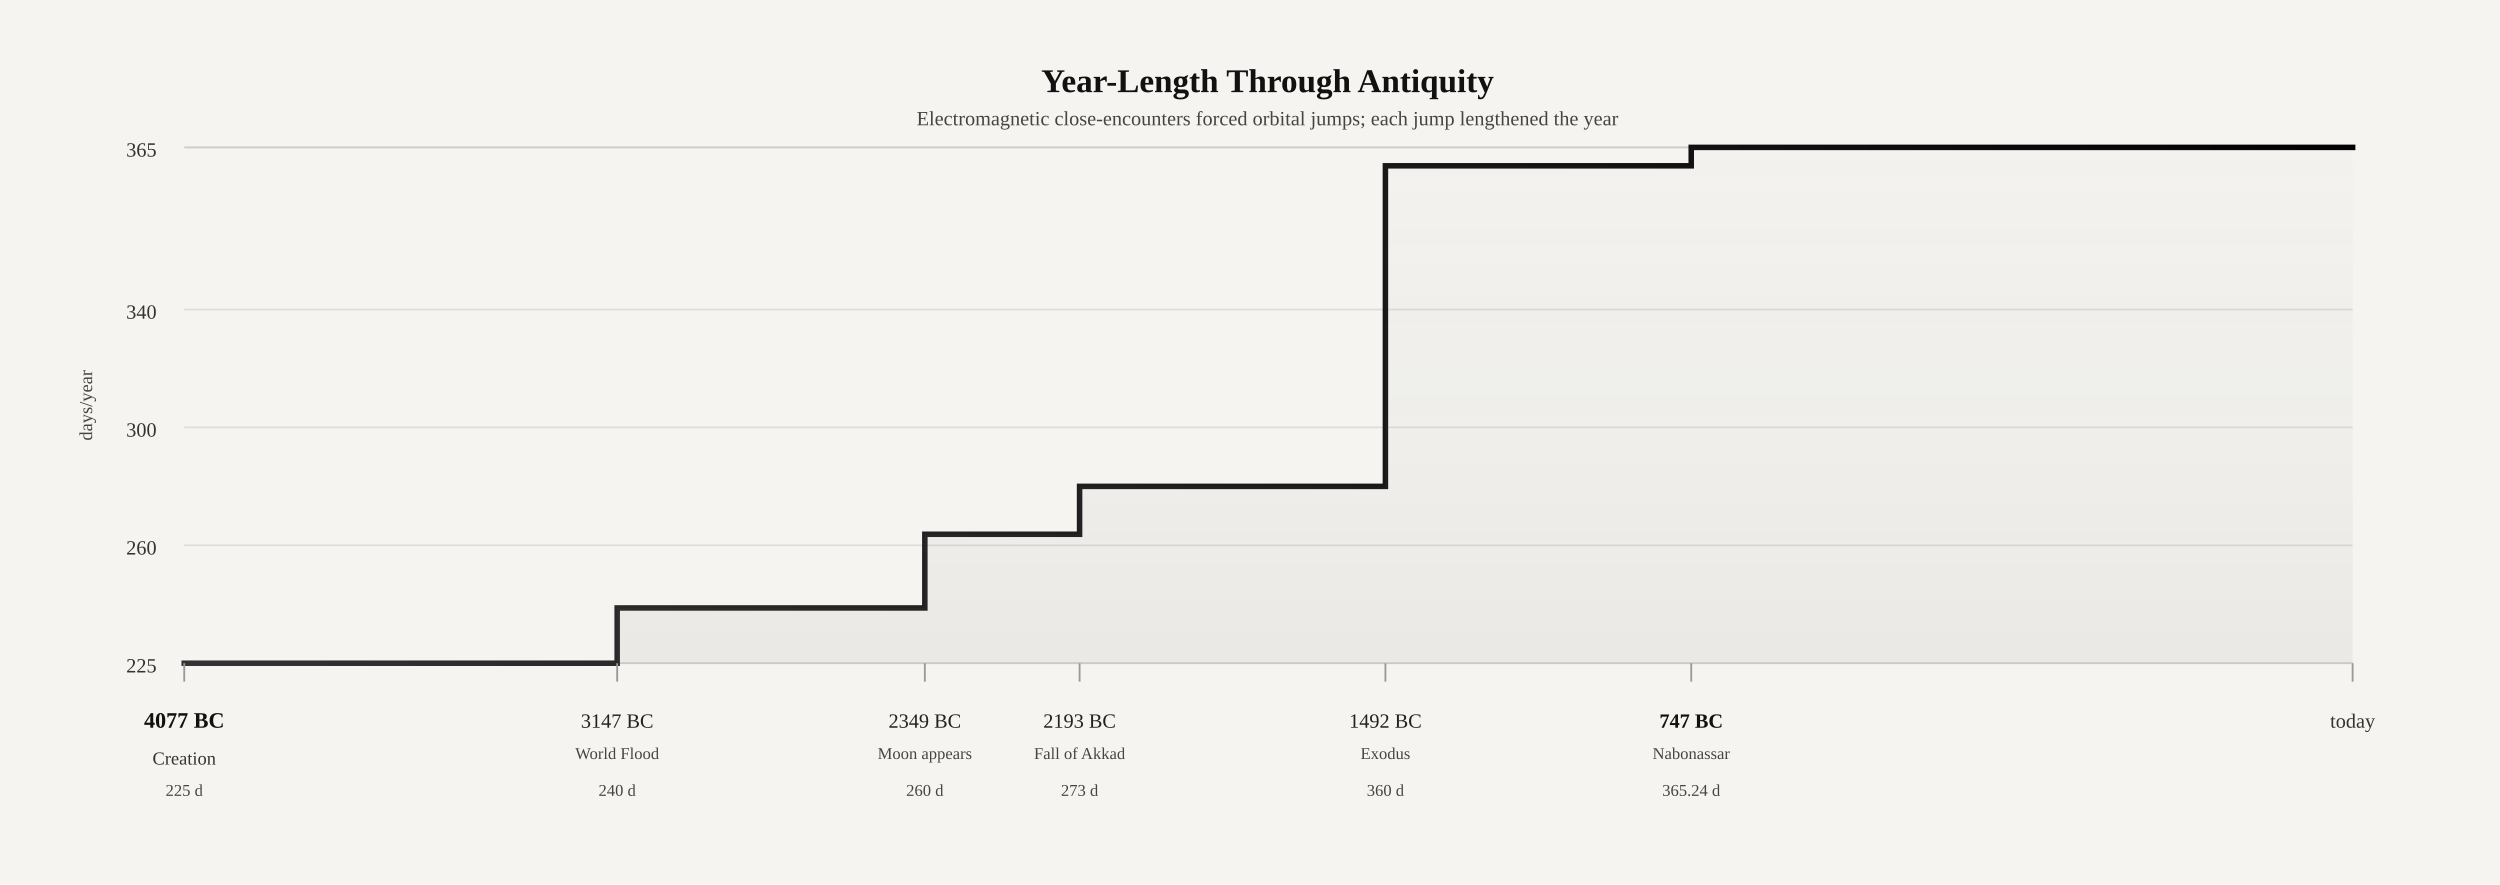
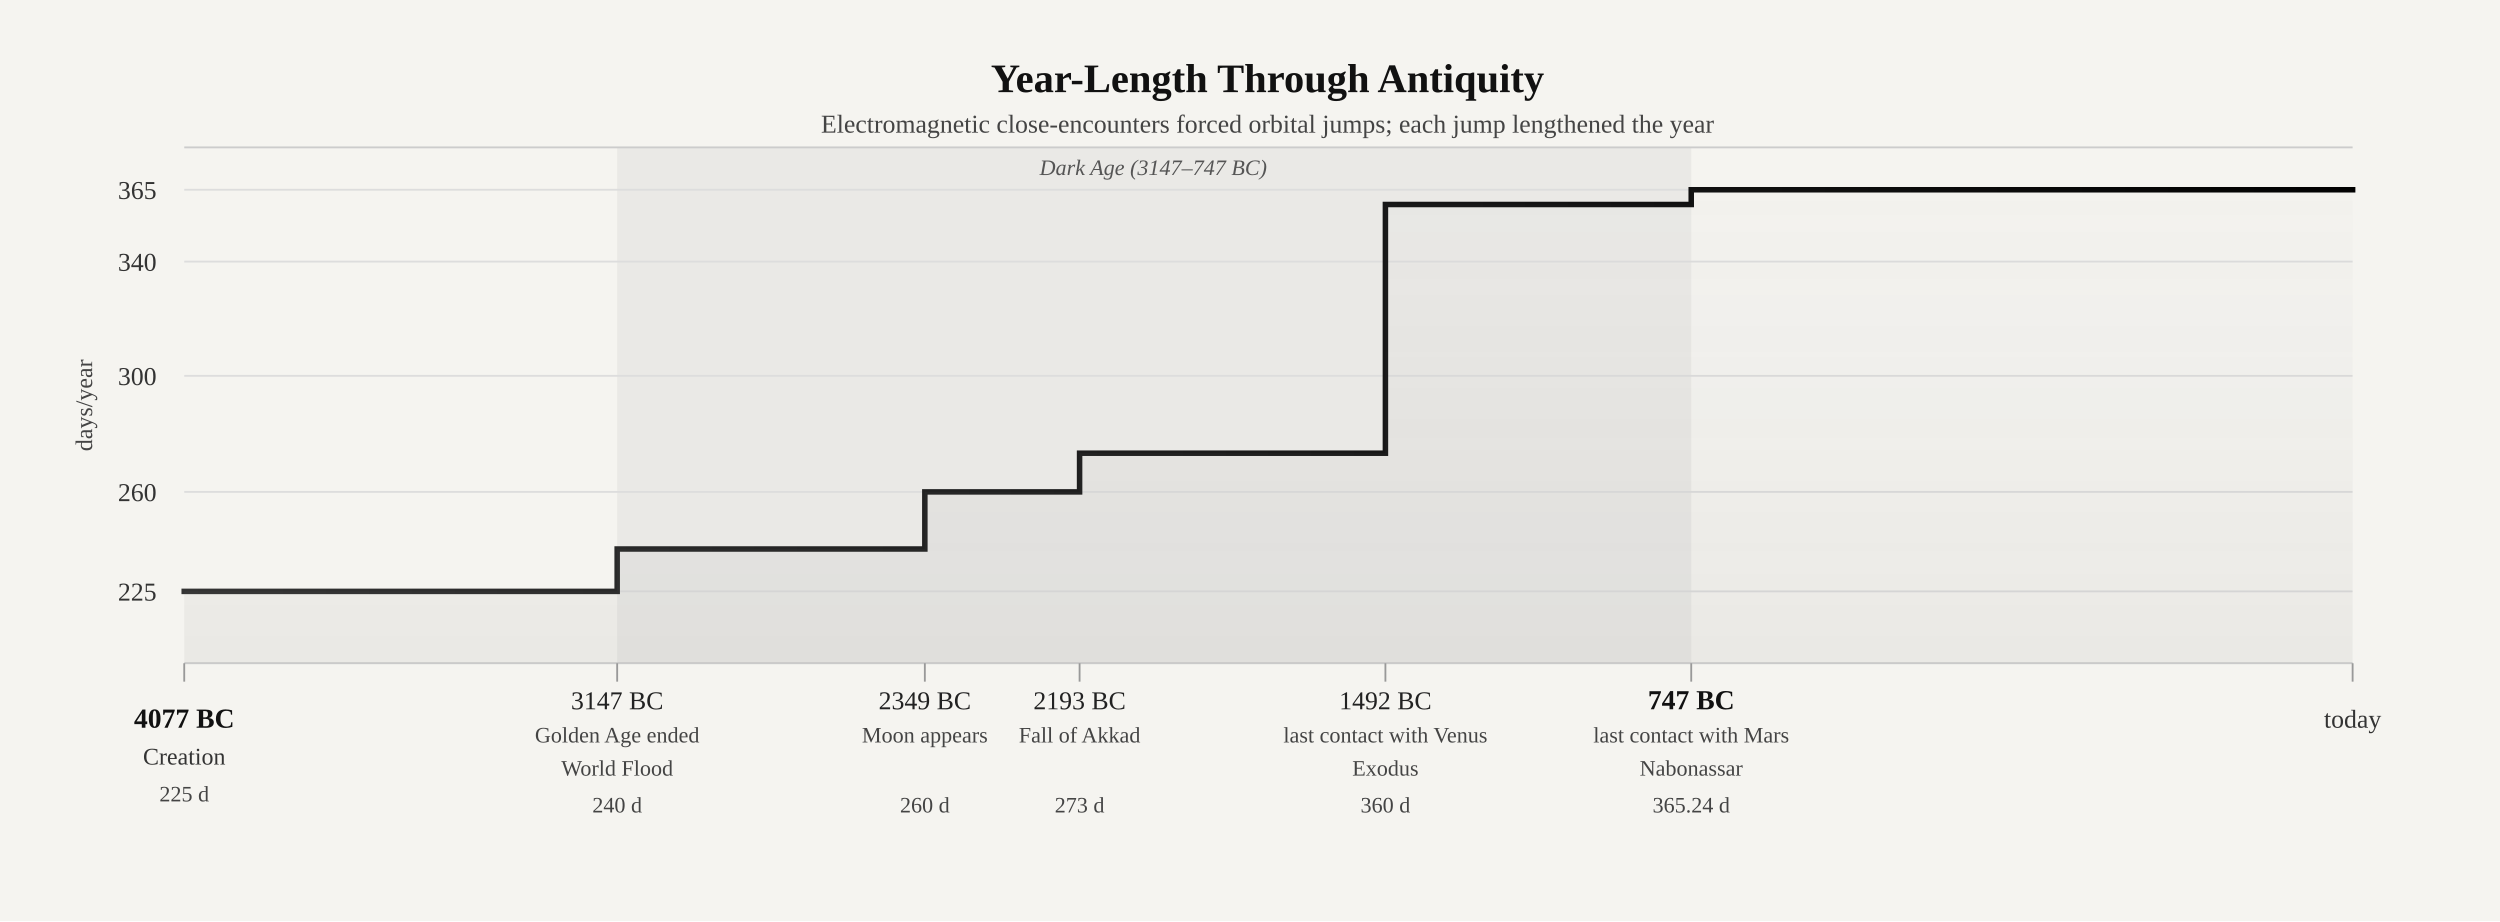
- <svg xmlns="http://www.w3.org/2000/svg" viewBox="0 0 1357 480" width="1357" height="480">
+ <svg xmlns="http://www.w3.org/2000/svg" viewBox="0 0 1357 500" width="1357" height="500">
  <defs>
    <linearGradient id="lineGrad" x1="0%" y1="0%" x2="100%" y2="0%">
      <stop offset="0%" stop-color="#333" />
      <stop offset="100%" stop-color="#000" />
    </linearGradient>
    <linearGradient id="fillGrad" x1="0%" y1="1" x2="0%" y2="0">
      <stop offset="0%" stop-color="#666" stop-opacity="0.08" />
      <stop offset="100%" stop-color="#999" stop-opacity="0.02" />
    </linearGradient>
  </defs>
-   <rect width="1357" height="480" fill="#f5f4f0" />
+   <rect width="1357" height="500" fill="#f5f4f0" />
+   <rect x="335" y="80" width="583" height="280" fill="#999" fill-opacity="0.12" />
  <line x1="100" y1="360" x2="1277" y2="360" stroke="#ccc" stroke-width="1" />
-   <line x1="100" y1="296" x2="1277" y2="296" stroke="#ddd" stroke-width="1" />
-   <line x1="100" y1="232" x2="1277" y2="232" stroke="#ddd" stroke-width="1" />
-   <line x1="100" y1="168" x2="1277" y2="168" stroke="#ddd" stroke-width="1" />
+   <line x1="100" y1="321" x2="1277" y2="321" stroke="#ddd" stroke-width="1" />
+   <line x1="100" y1="267" x2="1277" y2="267" stroke="#ddd" stroke-width="1" />
+   <line x1="100" y1="204" x2="1277" y2="204" stroke="#ddd" stroke-width="1" />
+   <line x1="100" y1="142" x2="1277" y2="142" stroke="#ddd" stroke-width="1" />
+   <line x1="100" y1="103" x2="1277" y2="103" stroke="#ddd" stroke-width="1" />
  <line x1="100" y1="80" x2="1277" y2="80" stroke="#ccc" stroke-width="1" />
-   <text x="85" y="365" text-anchor="end" font-size="11" fill="#333">225</text>
-   <text x="85" y="301" text-anchor="end" font-size="11" fill="#333">260</text>
-   <text x="85" y="237" text-anchor="end" font-size="11" fill="#333">300</text>
-   <text x="85" y="173" text-anchor="end" font-size="11" fill="#333">340</text>
-   <text x="85" y="85" text-anchor="end" font-size="11" fill="#333">365</text>
-   <text x="50" y="220" text-anchor="middle" font-size="10" fill="#444" transform="rotate(-90, 50, 220)">days/year</text>
-   <polyline points="100,360 335,360 335,330 502,330 502,290 586,290 586,264 752,264 752,90 918,90 918,80 1277,80" fill="none" stroke="url(#lineGrad)" stroke-width="3" stroke-linecap="square" stroke-linejoin="miter" />
-   <polygon points="100,360 335,360 335,330 502,330 502,290 586,290 586,264 752,264 752,90 918,90 918,80 1277,80 1277,360 100,360" fill="url(#fillGrad)" />
+   <text x="85" y="326" text-anchor="end" font-size="14" fill="#333">225</text>
+   <text x="85" y="272" text-anchor="end" font-size="14" fill="#333">260</text>
+   <text x="85" y="209" text-anchor="end" font-size="14" fill="#333">300</text>
+   <text x="85" y="147" text-anchor="end" font-size="14" fill="#333">340</text>
+   <text x="85" y="108" text-anchor="end" font-size="14" fill="#333">365</text>
+   <text x="50" y="220" text-anchor="middle" font-size="13" fill="#444" transform="rotate(-90, 50, 220)">days/year</text>
+   <polyline points="100,321 335,321 335,298 502,298 502,267 586,267 586,246 752,246 752,111 918,111 918,103 1277,103" fill="none" stroke="url(#lineGrad)" stroke-width="3" stroke-linecap="square" stroke-linejoin="miter" />
+   <polygon points="100,321 335,321 335,298 502,298 502,267 586,267 586,246 752,246 752,111 918,111 918,103 1277,103 1277,360 100,360" fill="url(#fillGrad)" />
  <line x1="100" y1="360" x2="100" y2="370" stroke="#999" stroke-width="1" />
-   <text x="100" y="395" text-anchor="middle" font-size="12" font-weight="bold" fill="#111">4077 BC</text>
-   <text x="100" y="415" text-anchor="middle" font-size="10" fill="#333">Creation</text>
-   <text x="100" y="432" text-anchor="middle" font-size="9" fill="#444">225 d</text>
+   <text x="100" y="395" text-anchor="middle" font-size="15" font-weight="bold" fill="#111">4077 BC</text>
+   <text x="100" y="415" text-anchor="middle" font-size="13" fill="#333">Creation</text>
+   <text x="100" y="435" text-anchor="middle" font-size="12" fill="#444">225 d</text>
  <line x1="335" y1="360" x2="335" y2="370" stroke="#999" stroke-width="1" />
-   <text x="335" y="395" text-anchor="middle" font-size="11" fill="#222">3147 BC</text>
-   <text x="335" y="412" text-anchor="middle" font-size="9" fill="#444">World Flood</text>
-   <text x="335" y="432" text-anchor="middle" font-size="9" fill="#444">240 d</text>
+   <text x="335" y="385" text-anchor="middle" font-size="14" fill="#222">3147 BC</text>
+   <text x="335" y="403" text-anchor="middle" font-size="12" fill="#444">Golden Age ended</text>
+   <text x="335" y="421" text-anchor="middle" font-size="12" fill="#444">World Flood</text>
+   <text x="335" y="441" text-anchor="middle" font-size="12" fill="#444">240 d</text>
  <line x1="502" y1="360" x2="502" y2="370" stroke="#999" stroke-width="1" />
-   <text x="502" y="395" text-anchor="middle" font-size="11" fill="#222">2349 BC</text>
-   <text x="502" y="412" text-anchor="middle" font-size="9" fill="#444">Moon appears</text>
-   <text x="502" y="432" text-anchor="middle" font-size="9" fill="#444">260 d</text>
+   <text x="502" y="385" text-anchor="middle" font-size="14" fill="#222">2349 BC</text>
+   <text x="502" y="403" text-anchor="middle" font-size="12" fill="#444">Moon appears</text>
+   <text x="502" y="441" text-anchor="middle" font-size="12" fill="#444">260 d</text>
  <line x1="586" y1="360" x2="586" y2="370" stroke="#999" stroke-width="1" />
-   <text x="586" y="395" text-anchor="middle" font-size="11" fill="#222">2193 BC</text>
-   <text x="586" y="412" text-anchor="middle" font-size="9" fill="#444">Fall of Akkad</text>
-   <text x="586" y="432" text-anchor="middle" font-size="9" fill="#444">273 d</text>
+   <text x="586" y="385" text-anchor="middle" font-size="14" fill="#222">2193 BC</text>
+   <text x="586" y="403" text-anchor="middle" font-size="12" fill="#444">Fall of Akkad</text>
+   <text x="586" y="441" text-anchor="middle" font-size="12" fill="#444">273 d</text>
  <line x1="752" y1="360" x2="752" y2="370" stroke="#999" stroke-width="1" />
-   <text x="752" y="395" text-anchor="middle" font-size="11" fill="#222">1492 BC</text>
-   <text x="752" y="412" text-anchor="middle" font-size="9" fill="#444">Exodus</text>
-   <text x="752" y="432" text-anchor="middle" font-size="9" fill="#444">360 d</text>
+   <text x="752" y="385" text-anchor="middle" font-size="14" fill="#222">1492 BC</text>
+   <text x="752" y="403" text-anchor="middle" font-size="12" fill="#444">last contact with Venus</text>
+   <text x="752" y="421" text-anchor="middle" font-size="12" fill="#444">Exodus</text>
+   <text x="752" y="441" text-anchor="middle" font-size="12" fill="#444">360 d</text>
  <line x1="918" y1="360" x2="918" y2="370" stroke="#999" stroke-width="1" />
-   <text x="918" y="395" text-anchor="middle" font-size="11" font-weight="bold" fill="#111">747 BC</text>
-   <text x="918" y="412" text-anchor="middle" font-size="9" fill="#444">Nabonassar</text>
-   <text x="918" y="432" text-anchor="middle" font-size="9" fill="#444">365.24 d</text>
+   <text x="918" y="385" text-anchor="middle" font-size="15" font-weight="bold" fill="#111">747 BC</text>
+   <text x="918" y="403" text-anchor="middle" font-size="12" fill="#444">last contact with Mars</text>
+   <text x="918" y="421" text-anchor="middle" font-size="12" fill="#444">Nabonassar</text>
+   <text x="918" y="441" text-anchor="middle" font-size="12" fill="#444">365.24 d</text>
  <line x1="1277" y1="360" x2="1277" y2="370" stroke="#999" stroke-width="1" />
-   <text x="1277" y="395" text-anchor="middle" font-size="11" fill="#333">today</text>
-   <text x="688" y="50" text-anchor="middle" font-size="18" font-weight="bold" fill="#111">Year-Length Through Antiquity</text>
-   <text x="688" y="68" text-anchor="middle" font-size="11" fill="#444">Electromagnetic close-encounters forced orbital jumps; each jump lengthened the year</text>
+   <text x="1277" y="395" text-anchor="middle" font-size="14" fill="#333">today</text>
+   <text x="626" y="95" text-anchor="middle" font-size="12" fill="#555" font-style="italic">Dark Age (3147–747 BC)</text>
+   <text x="688" y="50" text-anchor="middle" font-size="22" font-weight="bold" fill="#111">Year-Length Through Antiquity</text>
+   <text x="688" y="72" text-anchor="middle" font-size="14" fill="#444">Electromagnetic close-encounters forced orbital jumps; each jump lengthened the year</text>
</svg>
